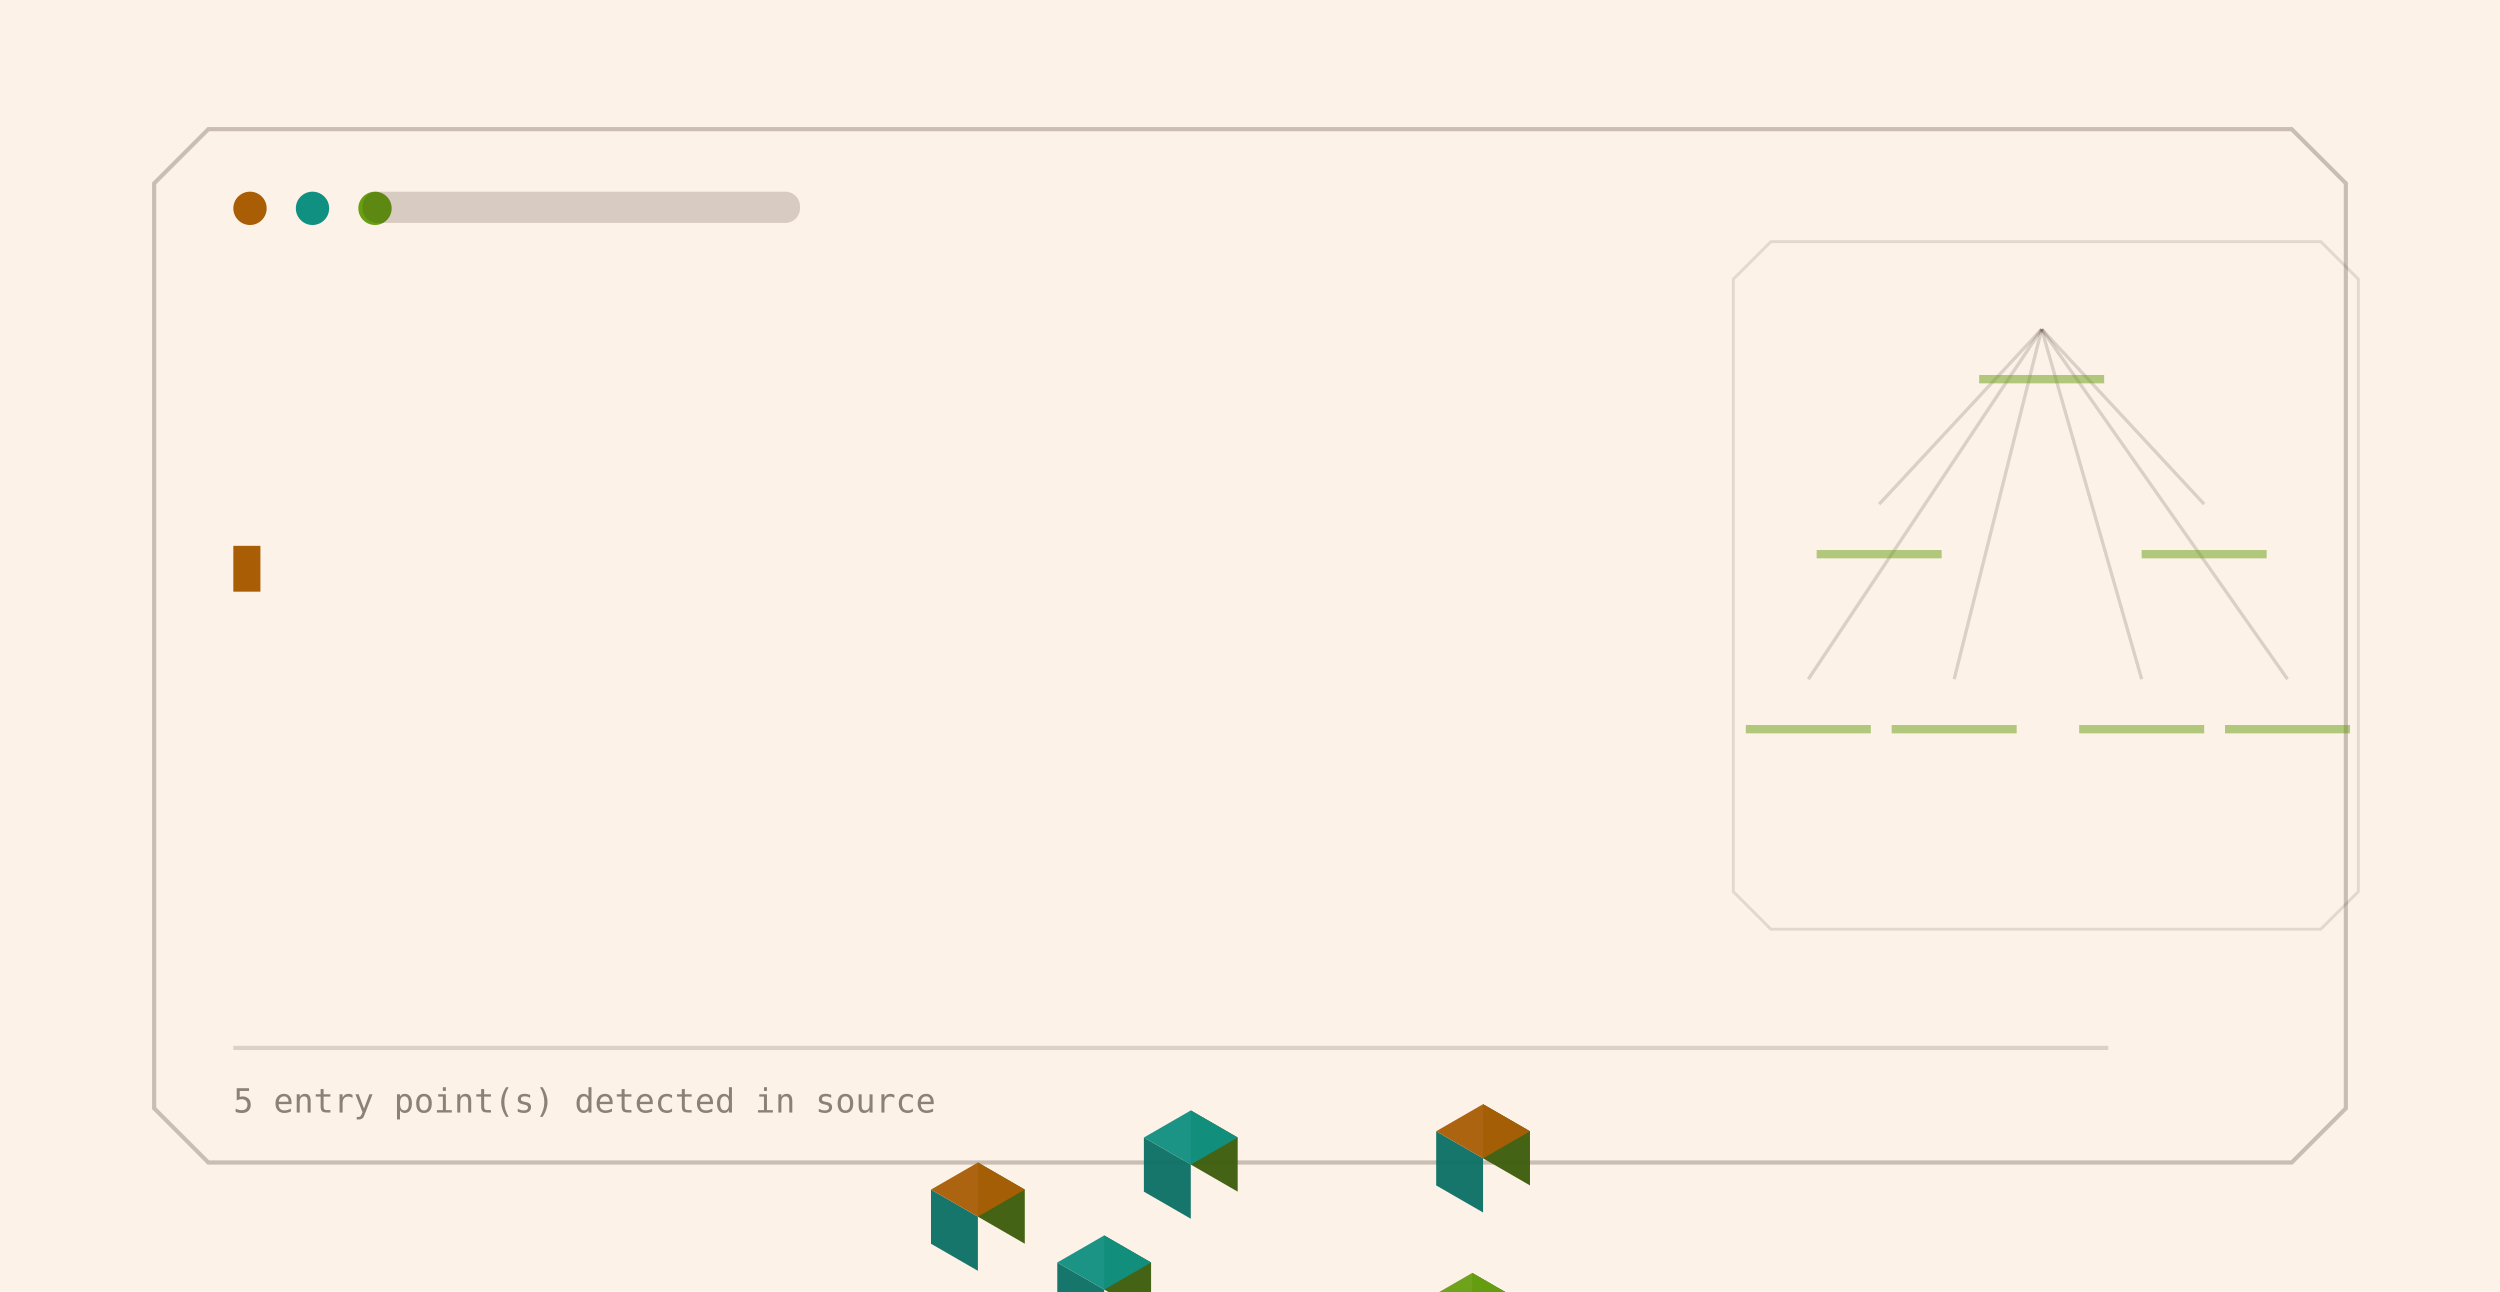
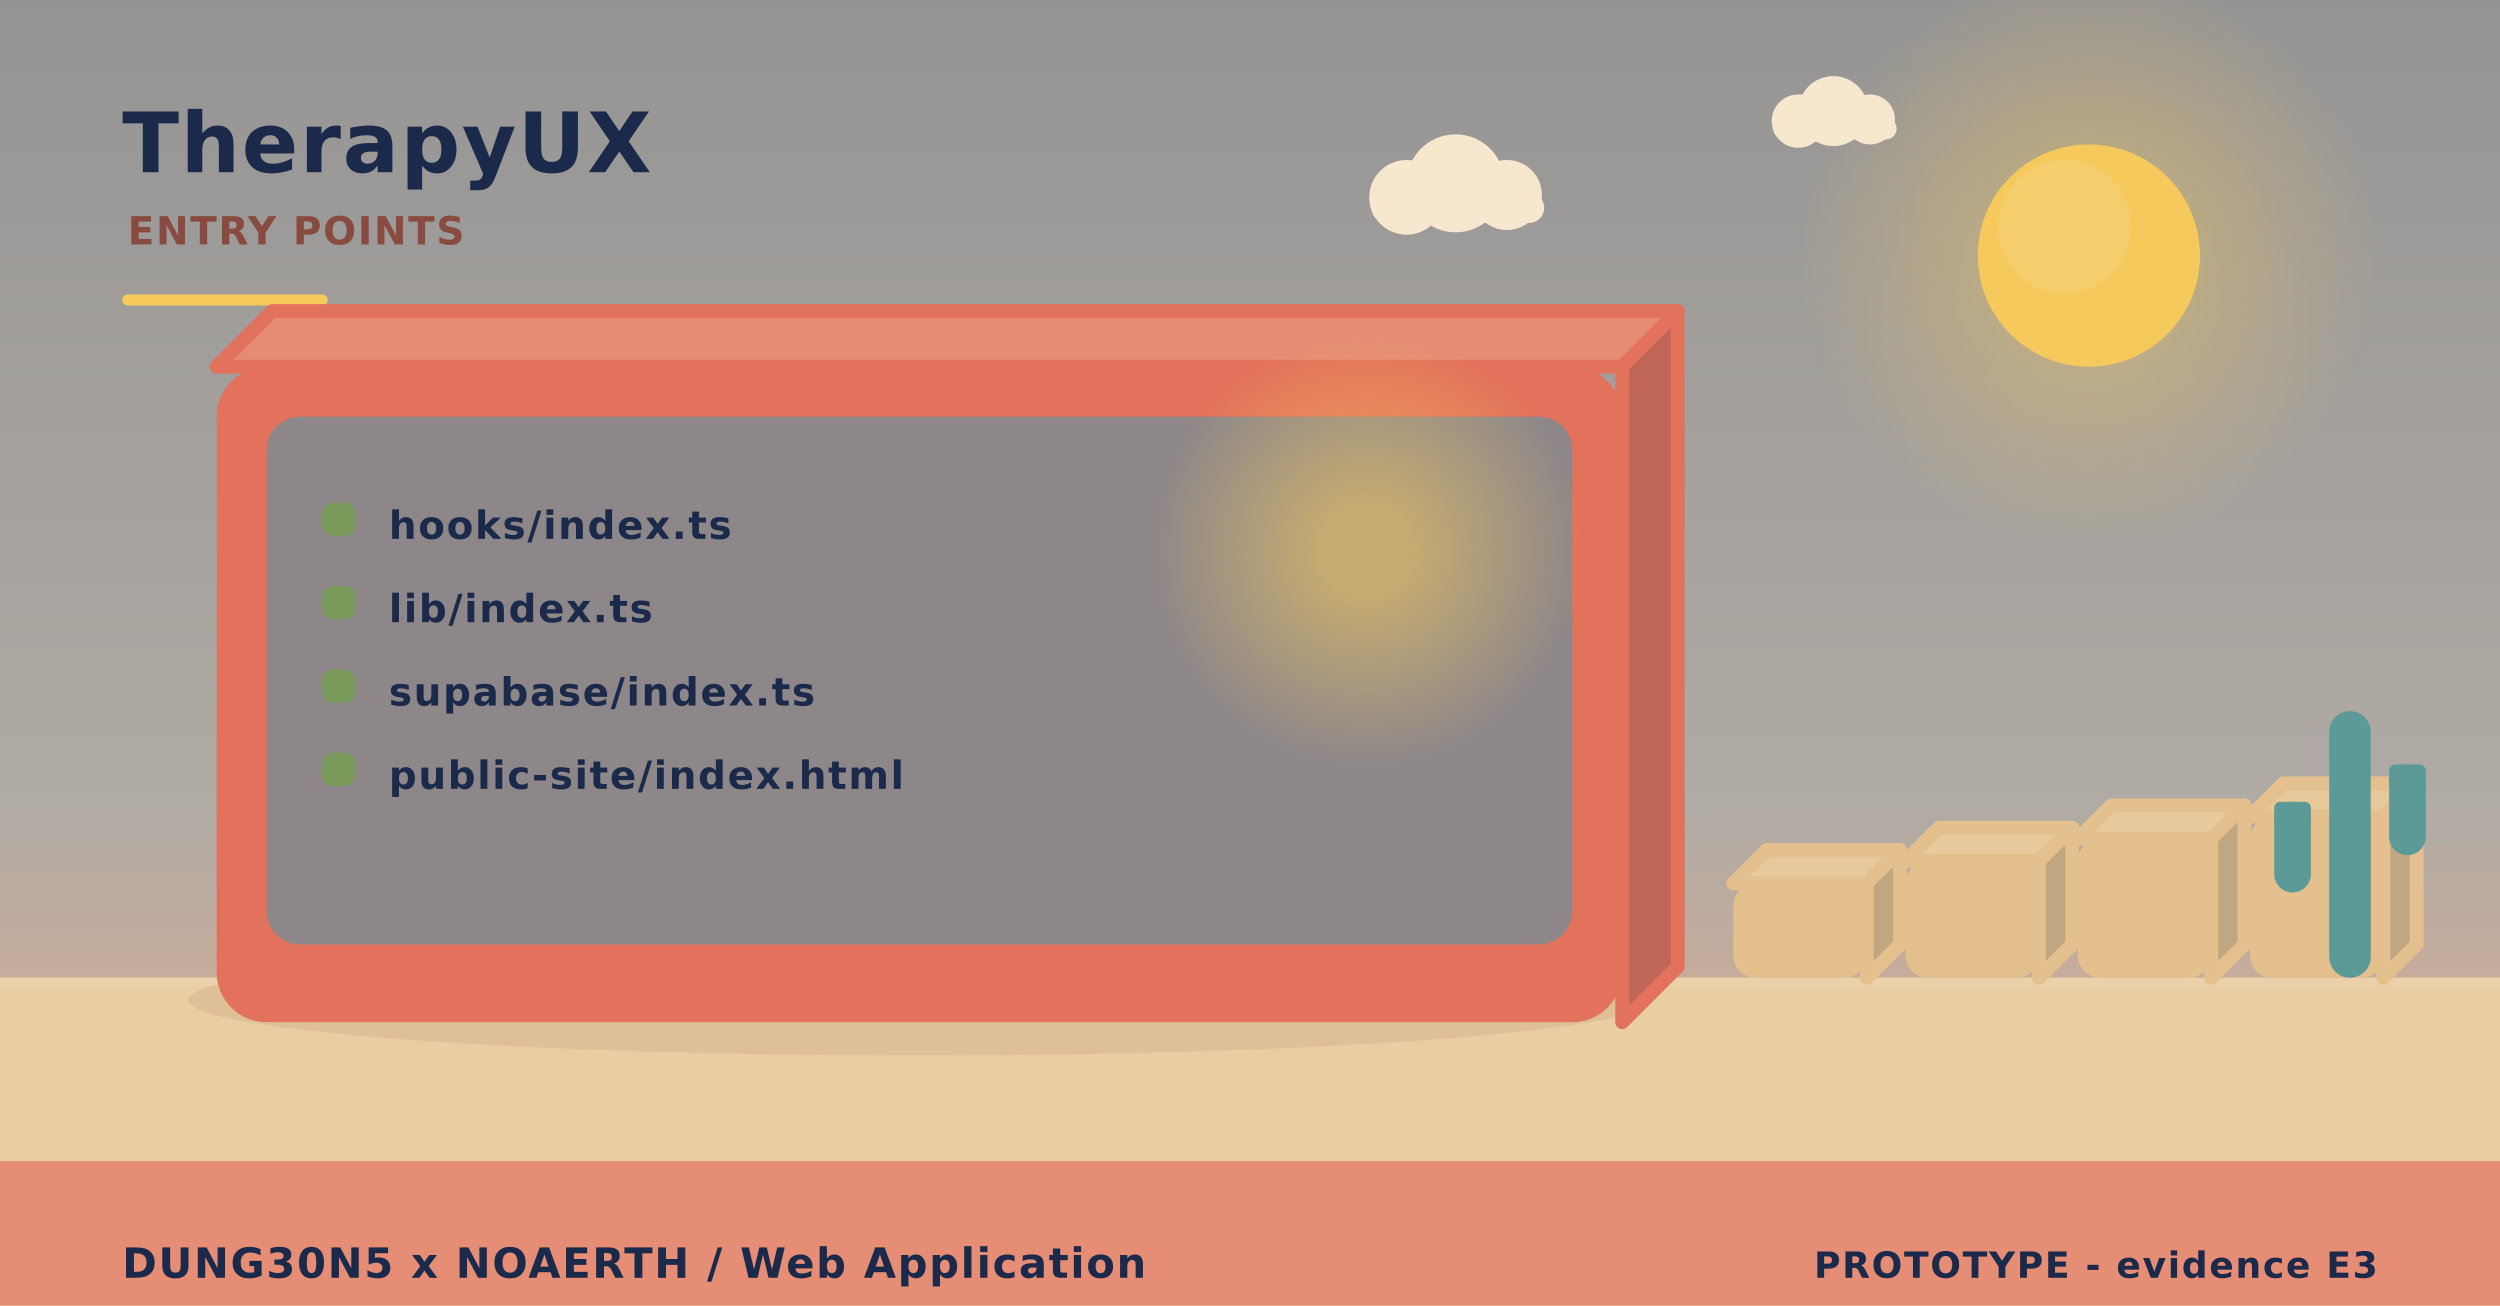
- <svg xmlns="http://www.w3.org/2000/svg" viewBox="0 0 1200 620" width="1200" height="620" role="img" aria-label="TherapyUX command surface">
-   <rect width="1200" height="620" fill="#fdf2e8" />
-   <defs>
-     <linearGradient id="gt" x1="0" y1="0" x2="1" y2="1">
-       <stop offset="0%" stop-color="#a95d05" />
-       <stop offset="100%" stop-color="#109081" />
-     </linearGradient>
-   </defs>
-   <path d="M100.00,62.00 H1100.00 L1126.00,88.00 V532.00 L1100.00,558.00 H100.00 L74.00,532.00 V88.00 Z" fill="none" stroke="rgba(50,36,24,0.300)" stroke-width="2.00" opacity="0.85" />
-   <circle cx="120.00" cy="100.00" r="8.00" fill="#a95d05" opacity="1.00" />
-   <circle cx="150.00" cy="100.00" r="8.00" fill="#109081" opacity="1.00" />
-   <circle cx="180.00" cy="100.00" r="8.00" fill="#679f11" opacity="1.00" />
-   <rect x="174.00" y="92.00" width="210.00" height="15.00" rx="7.00" fill="rgba(50,36,24,0.180)" opacity="1.00" />
-   <text x="112" y="148" font-family="ui-monospace,SFMono-Regular,Menlo,monospace" font-size="21" fill="rgba(50,36,24,0.800)" opacity="0">hooks/index.ts<animate attributeName="opacity" values="0;1;1;0" dur="1.5s" begin="0.0s" repeatCount="indefinite" />
-   </text>
-   <text x="112" y="182" font-family="ui-monospace,SFMono-Regular,Menlo,monospace" font-size="21" fill="rgba(50,36,24,0.800)" opacity="0">lib/index.ts<animate attributeName="opacity" values="0;1;1;0" dur="1.5s" begin="1.5s" repeatCount="indefinite" />
-   </text>
-   <text x="112" y="216" font-family="ui-monospace,SFMono-Regular,Menlo,monospace" font-size="21" fill="rgba(50,36,24,0.800)" opacity="0">supabase/index.ts<animate attributeName="opacity" values="0;1;1;0" dur="1.5s" begin="3.0s" repeatCount="indefinite" />
-   </text>
-   <text x="112" y="250" font-family="ui-monospace,SFMono-Regular,Menlo,monospace" font-size="21" fill="rgba(50,36,24,0.800)" opacity="0">public-site/index.html<animate attributeName="opacity" values="0;1;1;0" dur="1.5s" begin="4.5s" repeatCount="indefinite" />
-   </text>
-   <rect x="112" y="262" width="13" height="22" fill="#a95d05">
-     <animate attributeName="opacity" values="1;0;1" dur="1.05s" begin="0s" repeatCount="indefinite" />
-   </rect>
-   <path d="M850.00,116.00 H1114.00 L1132.00,134.00 V428.00 L1114.00,446.00 H850.00 L832.00,428.00 V134.00 Z" fill="none" stroke="rgba(50,36,24,0.180)" stroke-width="1.40" opacity="0.70" />
-   <line x1="980.00" y1="158.00" x2="902.00" y2="242.00" stroke="rgba(50,36,24,0.300)" stroke-width="1.60" opacity="0.55" />
-   <line x1="980.00" y1="158.00" x2="1058.00" y2="242.00" stroke="rgba(50,36,24,0.300)" stroke-width="1.60" opacity="0.55" />
-   <line x1="980.00" y1="158.00" x2="868.00" y2="326.00" stroke="rgba(50,36,24,0.300)" stroke-width="1.60" opacity="0.55" />
-   <line x1="980.00" y1="158.00" x2="938.00" y2="326.00" stroke="rgba(50,36,24,0.300)" stroke-width="1.60" opacity="0.55" />
-   <line x1="980.00" y1="158.00" x2="1028.00" y2="326.00" stroke="rgba(50,36,24,0.300)" stroke-width="1.60" opacity="0.55" />
-   <line x1="980.00" y1="158.00" x2="1098.00" y2="326.00" stroke="rgba(50,36,24,0.300)" stroke-width="1.60" opacity="0.55" />
-   <polygon points="711.87,556.00 734.39,569.00 734.39,543.00 711.87,530.00" fill="#3c5c0a" opacity="0.95" />
-   <polygon points="689.36,569.00 711.87,582.00 711.87,556.00 689.36,543.00" fill="#0c7065" opacity="0.95" />
-   <polygon points="711.87,530.00 734.39,543.00 711.87,556.00 689.36,543.00" fill="#a95d05" opacity="0.95" />
+ <svg xmlns="http://www.w3.org/2000/svg" width="900" height="470" viewBox="0 0 900 470" role="img" aria-label="TherapyUX - how it is operated">
+   <linearGradient id="skyt" x1="0" y1="0" x2="0" y2="1">
+     <stop offset="0" stop-color="#959494" />
+     <stop offset="0.62" stop-color="#b0aba4" />
+     <stop offset="1" stop-color="#f3ad8a" />
+   </linearGradient>
+   <rect width="900" height="470" fill="url(#skyt)" />
+   <radialGradient id="sunt">
+     <stop offset="0.35" stop-color="#f5c95c" stop-opacity="0.34" />
+     <stop offset="1" stop-color="#f5c95c" stop-opacity="0" />
+   </radialGradient>
+   <circle cx="752" cy="92" r="104" fill="url(#sunt)" />
+   <circle cx="752" cy="92" r="40" fill="#f5c95c" />
+   <circle cx="743.2" cy="81.6" r="24" fill="#f5d27e" opacity="0.5" />
  <g>
-     <rect x="950.00" y="180.00" width="60.00" height="4.00" rx="0.00" fill="rgba(103,159,17,0.500)" opacity="1.00" />
-     <animate attributeName="opacity" values="0.25;1.0;0.25" dur="10.3s" begin="0.0s" repeatCount="indefinite" />
+     <circle cx="524" cy="66" r="17.64" fill="#f6e7ce" />
+     <circle cx="506.36" cy="71.04" r="13.44" fill="#f6e7ce" />
+     <circle cx="542.48" cy="70.2" r="12.6" fill="#f6e7ce" />
+     <rect x="493.76" y="69.36" width="62.16" height="10.92" rx="5.46" fill="#f6e7ce" />
+     <animateTransform attributeName="transform" type="translate" values="0 0;24 0;0 0" dur="36s" begin="0s" repeatCount="indefinite" />
  </g>
-   <polygon points="571.58,559.00 594.09,572.00 594.09,546.00 571.58,533.00" fill="#3c5c0a" opacity="0.95" />
-   <polygon points="549.06,572.00 571.58,585.00 571.58,559.00 549.06,546.00" fill="#0c7065" opacity="0.95" />
-   <polygon points="571.58,533.00 594.09,546.00 571.58,559.00 549.06,546.00" fill="#109081" opacity="0.95" />
  <g>
-     <rect x="872.00" y="264.00" width="60.00" height="4.00" rx="0.00" fill="rgba(103,159,17,0.500)" opacity="1.00" />
-     <animate attributeName="opacity" values="0.25;1.0;0.25" dur="10.3s" begin="0.4s" repeatCount="indefinite" />
+     <circle cx="660" cy="40" r="12.6" fill="#f6e7ce" />
+     <circle cx="647.4" cy="43.6" r="9.6" fill="#f6e7ce" />
+     <circle cx="673.2" cy="43" r="9" fill="#f6e7ce" />
+     <rect x="638.4" y="42.4" width="44.4" height="7.8" rx="3.9" fill="#f6e7ce" />
+     <animateTransform attributeName="transform" type="translate" values="0 0;-18 0;0 0" dur="46s" begin="3s" repeatCount="indefinite" />
  </g>
-   <polygon points="706.68,637.00 729.19,650.00 729.19,624.00 706.68,611.00" fill="#3c5c0a" opacity="0.95" />
-   <polygon points="684.16,650.00 706.68,663.00 706.68,637.00 684.16,624.00" fill="#0c7065" opacity="0.95" />
-   <polygon points="706.68,611.00 729.19,624.00 706.68,637.00 684.16,624.00" fill="#679f11" opacity="0.95" />
+   <rect x="0" y="352" width="900" height="118" fill="#e9cda3" />
+   <rect x="0" y="352" width="900" height="3" fill="#ebd1a9" />
+   <text x="44" y="62" font-family="Verdana,DejaVu Sans,sans-serif" font-size="30" font-weight="700" letter-spacing="0.6" fill="#1b2a4a" text-anchor="start">TherapyUX</text>
+   <text x="46" y="88" font-family="Verdana,DejaVu Sans,sans-serif" font-size="14" font-weight="700" letter-spacing="0.6" fill="#894b3f" text-anchor="start">ENTRY POINTS</text>
+   <rect x="44" y="106" width="74" height="4" rx="2" fill="#f5c95c" />
+   <ellipse cx="331" cy="360" rx="263.2" ry="20" fill="rgba(138,90,68,0.11)" />
+   <path d="M78,132 L584,132 L604,112 L98,112 Z" fill="#e68c74" stroke="#e2725b" stroke-width="5" stroke-linejoin="round" />
+   <path d="M584,132 L604,112 L604,348 L584,368 Z" fill="#c06658" stroke="#e2725b" stroke-width="5" stroke-linejoin="round" />
+   <rect x="78" y="132" width="506" height="236" rx="18" fill="#e2725b" />
+   <rect x="96" y="150" width="470" height="190" rx="12" fill="#88888c" opacity="0.94" />
+   <radialGradient id="lamp21477">
+     <stop offset="0.2" stop-color="#f5c95c" stop-opacity="0.55" />
+     <stop offset="1" stop-color="#f5c95c" stop-opacity="0" />
+   </radialGradient>
+   <circle cx="492" cy="198" r="78" fill="url(#lamp21477)" />
+   <rect x="116" y="181" width="12" height="12" rx="4" fill="#7a9a5c" />
  <g>
-     <rect x="1028.00" y="264.00" width="60.00" height="4.00" rx="0.00" fill="rgba(103,159,17,0.500)" opacity="1.00" />
-     <animate attributeName="opacity" values="0.25;1.0;0.25" dur="10.3s" begin="0.8s" repeatCount="indefinite" />
+     <text x="140" y="194" font-family="Verdana,DejaVu Sans,sans-serif" font-size="14" font-weight="700" letter-spacing="0.6" fill="#1b2a4a" text-anchor="start">hooks/index.ts</text>
+     <animateTransform attributeName="transform" type="translate" values="0 10;0 0" dur="0.7s" begin="0.4s" fill="freeze" />
  </g>
-   <polygon points="469.39,584.00 491.90,597.00 491.90,571.00 469.39,558.00" fill="#3c5c0a" opacity="0.95" />
-   <polygon points="446.87,597.00 469.39,610.00 469.39,584.00 446.87,571.00" fill="#0c7065" opacity="0.95" />
-   <polygon points="469.39,558.00 491.90,571.00 469.39,584.00 446.87,571.00" fill="#a95d05" opacity="0.95" />
+   <rect x="116" y="211" width="12" height="12" rx="4" fill="#7a9a5c" />
  <g>
-     <rect x="838.00" y="348.00" width="60.00" height="4.00" rx="0.00" fill="rgba(103,159,17,0.500)" opacity="1.00" />
-     <animate attributeName="opacity" values="0.25;1.0;0.25" dur="10.3s" begin="1.2s" repeatCount="indefinite" />
+     <text x="140" y="224" font-family="Verdana,DejaVu Sans,sans-serif" font-size="14" font-weight="700" letter-spacing="0.6" fill="#1b2a4a" text-anchor="start">lib/index.ts</text>
+     <animateTransform attributeName="transform" type="translate" values="0 10;0 0" dur="0.7s" begin="0.7s" fill="freeze" />
  </g>
-   <polygon points="530.01,619.00 552.52,632.00 552.52,606.00 530.01,593.00" fill="#3c5c0a" opacity="0.95" />
-   <polygon points="507.49,632.00 530.01,645.00 530.01,619.00 507.49,606.00" fill="#0c7065" opacity="0.95" />
-   <polygon points="530.01,593.00 552.52,606.00 530.01,619.00 507.49,606.00" fill="#109081" opacity="0.95" />
+   <rect x="116" y="241" width="12" height="12" rx="4" fill="#7a9a5c" />
  <g>
-     <rect x="908.00" y="348.00" width="60.00" height="4.00" rx="0.00" fill="rgba(103,159,17,0.500)" opacity="1.00" />
-     <animate attributeName="opacity" values="0.25;1.0;0.25" dur="10.3s" begin="1.6s" repeatCount="indefinite" />
+     <text x="140" y="254" font-family="Verdana,DejaVu Sans,sans-serif" font-size="14" font-weight="700" letter-spacing="0.6" fill="#1b2a4a" text-anchor="start">supabase/index.ts</text>
+     <animateTransform attributeName="transform" type="translate" values="0 10;0 0" dur="0.7s" begin="1s" fill="freeze" />
  </g>
-   <polygon points="607.95,664.00 630.47,677.00 630.47,651.00 607.95,638.00" fill="#3c5c0a" opacity="0.95" />
-   <polygon points="585.43,677.00 607.95,690.00 607.95,664.00 585.43,651.00" fill="#0c7065" opacity="0.95" />
-   <polygon points="607.95,638.00 630.47,651.00 607.95,664.00 585.43,651.00" fill="#679f11" opacity="0.95" />
-   <g>
-     <rect x="998.00" y="348.00" width="60.00" height="4.00" rx="0.00" fill="rgba(103,159,17,0.500)" opacity="1.00" />
-     <animate attributeName="opacity" values="0.25;1.0;0.25" dur="10.3s" begin="2.0s" repeatCount="indefinite" />
-   </g>
-   <polygon points="668.57,699.00 691.09,712.00 691.09,686.00 668.57,673.00" fill="#3c5c0a" opacity="0.95" />
-   <polygon points="646.05,712.00 668.57,725.00 668.57,699.00 646.05,686.00" fill="#0c7065" opacity="0.95" />
-   <polygon points="668.57,673.00 691.09,686.00 668.57,699.00 646.05,686.00" fill="#a95d05" opacity="0.95" />
-   <g>
-     <rect x="1068.00" y="348.00" width="60.00" height="4.00" rx="0.00" fill="rgba(103,159,17,0.500)" opacity="1.00" />
-     <animate attributeName="opacity" values="0.25;1.0;0.25" dur="10.3s" begin="2.4s" repeatCount="indefinite" />
-   </g>
-   <rect x="112.00" y="502.00" width="900.00" height="2.00" rx="0.00" fill="rgba(50,36,24,0.160)" opacity="1.00" />
-   <text x="112" y="534" font-family="ui-monospace,Menlo,monospace" font-size="16" fill="rgba(50,36,24,0.550)">5 entry point(s) detected in source</text>
+   <rect x="116" y="271" width="12" height="12" rx="4" fill="#7a9a5c" />
+   <text x="140" y="284" font-family="Verdana,DejaVu Sans,sans-serif" font-size="14" font-weight="700" letter-spacing="0.6" fill="#1b2a4a" text-anchor="start">public-site/index.html</text>
+   <path d="M624,318 L672,318 L684,306 L636,306 Z" fill="#e7c99b" stroke="#e3c08d" stroke-width="5" stroke-linejoin="round" />
+   <path d="M672,318 L684,306 L684,340 L672,352 Z" fill="#c1a682" stroke="#e3c08d" stroke-width="5" stroke-linejoin="round" />
+   <rect x="624" y="318" width="48" height="34" rx="8" fill="#e3c08d" />
+   <path d="M686,310 L734,310 L746,298 L698,298 Z" fill="#e7c99b" stroke="#e3c08d" stroke-width="5" stroke-linejoin="round" />
+   <path d="M734,310 L746,298 L746,340 L734,352 Z" fill="#c1a682" stroke="#e3c08d" stroke-width="5" stroke-linejoin="round" />
+   <rect x="686" y="310" width="48" height="42" rx="8" fill="#e3c08d" />
+   <path d="M748,302 L796,302 L808,290 L760,290 Z" fill="#e7c99b" stroke="#e3c08d" stroke-width="5" stroke-linejoin="round" />
+   <path d="M796,302 L808,290 L808,340 L796,352 Z" fill="#c1a682" stroke="#e3c08d" stroke-width="5" stroke-linejoin="round" />
+   <rect x="748" y="302" width="48" height="50" rx="8" fill="#e3c08d" />
+   <path d="M810,294 L858,294 L870,282 L822,282 Z" fill="#e7c99b" stroke="#e3c08d" stroke-width="5" stroke-linejoin="round" />
+   <path d="M858,294 L870,282 L870,340 L858,352 Z" fill="#c1a682" stroke="#e3c08d" stroke-width="5" stroke-linejoin="round" />
+   <rect x="810" y="294" width="48" height="58" rx="8" fill="#e3c08d" />
+   <rect x="838.52" y="256" width="14.96" height="96" rx="7.48" fill="#5b9a97" />
+   <rect x="818.72" y="288.64" width="13.2" height="32.64" rx="6.6" fill="#5b9a97" />
+   <rect x="818.72" y="288.64" width="13.2" height="9.6" rx="2.2" fill="#5b9a97" />
+   <rect x="860.08" y="275.2" width="13.2" height="32.64" rx="6.6" fill="#5b9a97" />
+   <rect x="860.08" y="275.2" width="13.2" height="9.6" rx="2.2" fill="#5b9a97" />
+   <rect x="0" y="418" width="900" height="52" rx="0" fill="#e68972" opacity="0.94" />
+   <text x="44" y="460" font-family="Verdana,DejaVu Sans,sans-serif" font-size="15" font-weight="700" letter-spacing="0.6" fill="#1b2a4a" text-anchor="start">DUNG30N5 x NOAERTH  /  Web Application</text>
+   <text x="856" y="460" font-family="Verdana,DejaVu Sans,sans-serif" font-size="13" font-weight="700" letter-spacing="0.6" fill="#1b2a4a" text-anchor="end">PROTOTYPE  -  evidence E3</text>
</svg>
